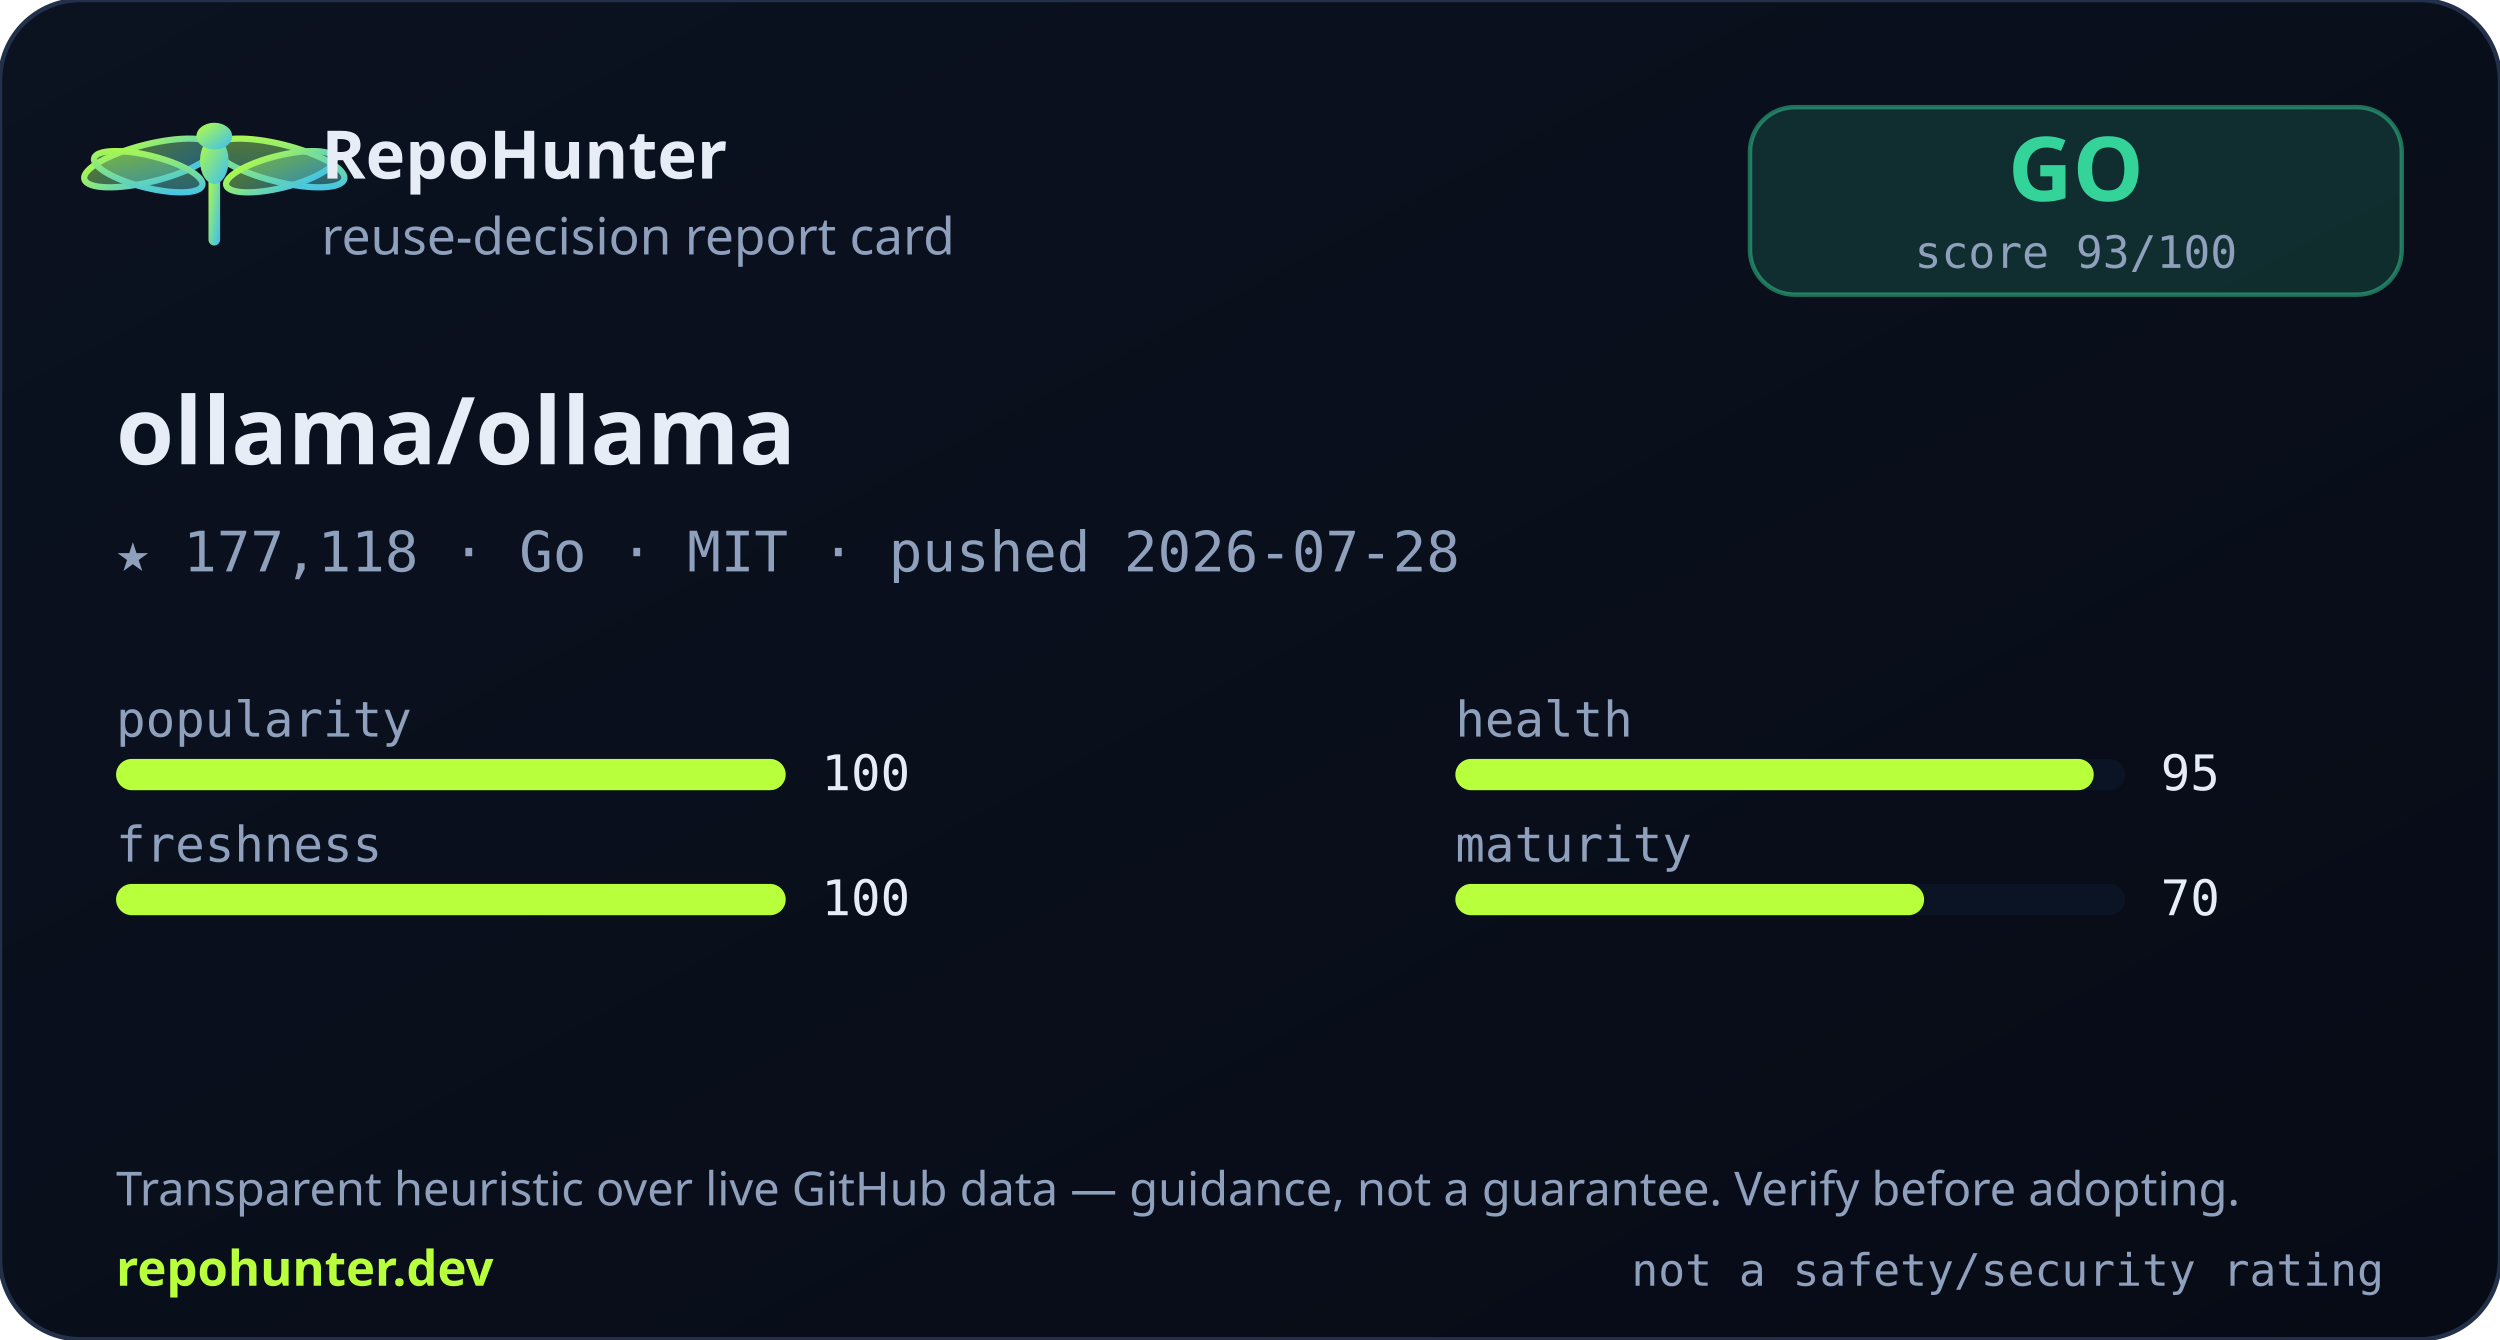
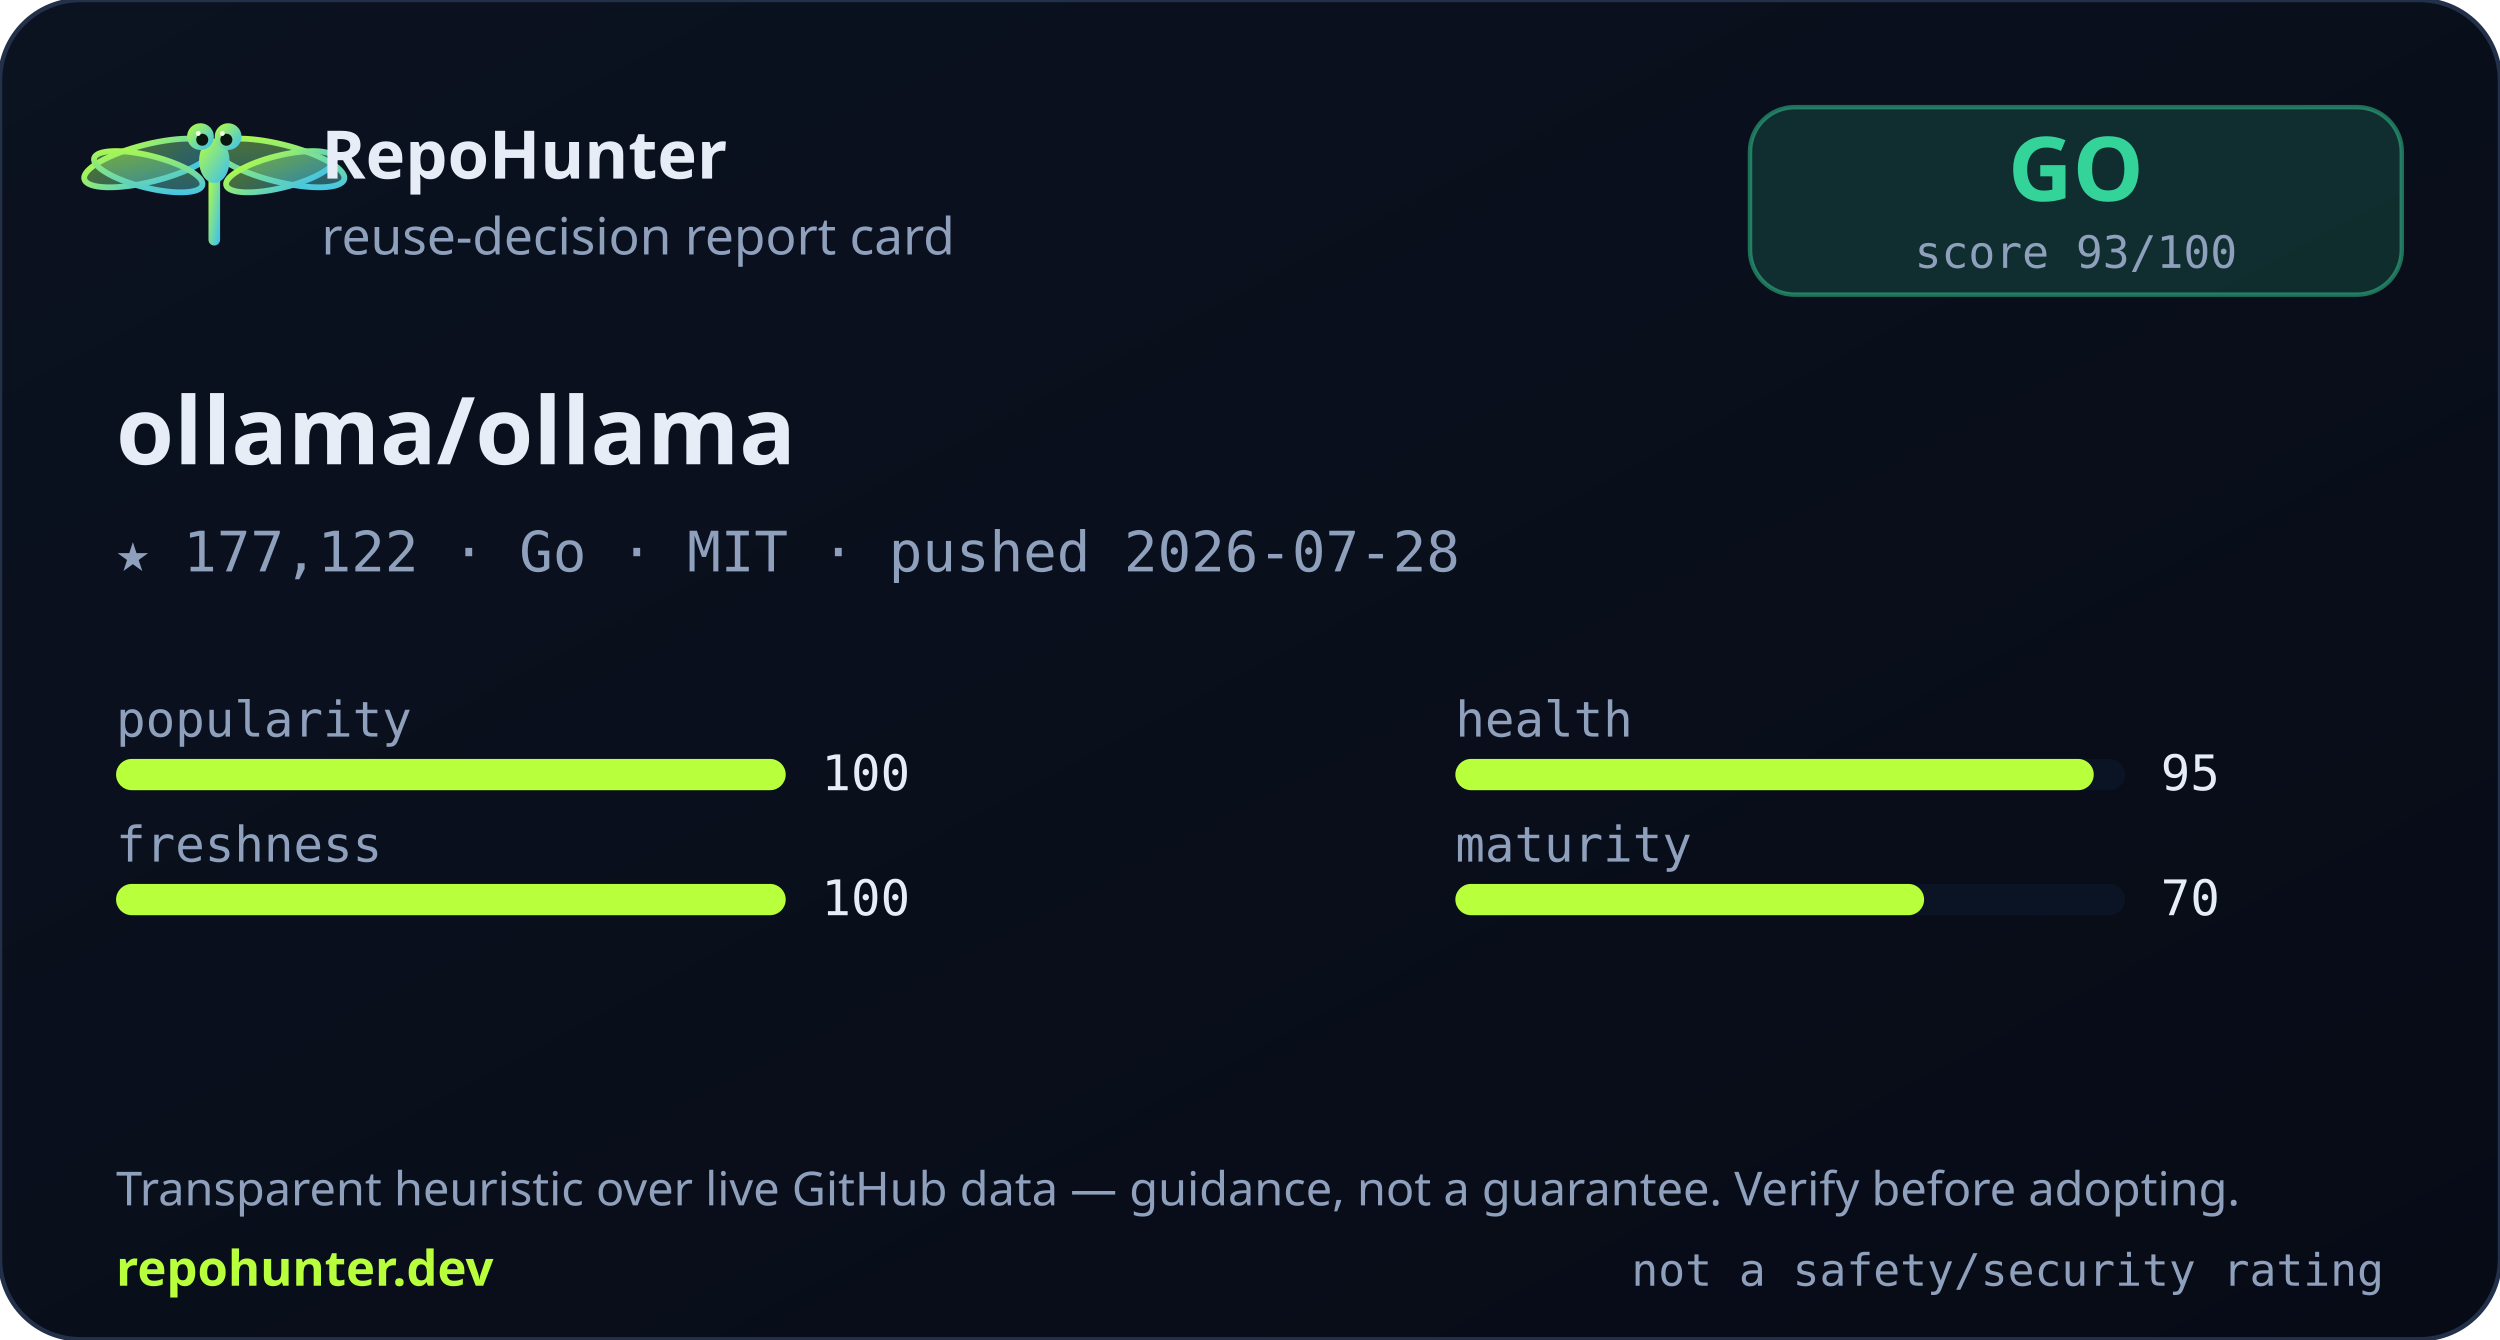
<svg xmlns="http://www.w3.org/2000/svg" width="560" height="300" viewBox="0 0 560 300" role="img" aria-label="RepoHunter report card for ollama/ollama">
  <defs>
    <linearGradient id="bg" x1="0" y1="0" x2="1" y2="1">
      <stop offset="0" stop-color="#0b1220" />
      <stop offset="1" stop-color="#070b16" />
    </linearGradient>
    <linearGradient id="wg" x1="0" y1="0" x2="1" y2="1">
      <stop offset="0" stop-color="#b8ff3c" />
      <stop offset="1" stop-color="#38bdf8" />
    </linearGradient>
  </defs>
  <rect width="560" height="300" rx="18" fill="url(#bg)" stroke="#22304a" />
  <g transform="translate(28,22)">
-     <g fill="url(#wg)" fill-opacity=".45" stroke="url(#wg)" stroke-width="1.4">
+     <g fill="url(#wg)" fill-opacity=".42" stroke="url(#wg)" stroke-width="1.3">
      <g transform="rotate(-14 20 15)">
        <ellipse cx="6" cy="11" rx="15" ry="4.2" />
      </g>
      <g transform="rotate(14 20 15)">
        <ellipse cx="6" cy="20" rx="12.5" ry="3.6" />
      </g>
      <g transform="rotate(14 20 15)">
        <ellipse cx="34" cy="11" rx="15" ry="4.2" />
      </g>
      <g transform="rotate(-14 20 15)">
        <ellipse cx="34" cy="20" rx="12.5" ry="3.6" />
      </g>
    </g>
-     <rect x="18.7" y="16" width="2.6" height="17" rx="1.3" fill="url(#wg)" />
-     <ellipse cx="20" cy="14" rx="3.2" ry="5.2" fill="url(#wg)" />
-     <ellipse cx="20" cy="8.5" rx="4" ry="3" fill="url(#wg)" />
+     <rect x="18.7" y="17" width="2.6" height="16" rx="1.3" fill="url(#wg)" />
+     <ellipse cx="20" cy="14" rx="3.4" ry="5" fill="url(#wg)" />
+     <circle cx="16.9" cy="8.6" r="3" fill="url(#wg)" />
+     <circle cx="23.1" cy="8.6" r="3" fill="url(#wg)" />
+     <circle cx="17.3" cy="9.3" r="1.35" fill="#0a1710" />
+     <circle cx="22.7" cy="9.3" r="1.35" fill="#0a1710" />
+     <circle cx="16.4" cy="7.9" r=".55" fill="#f4ffe0" />
+     <circle cx="21.8" cy="7.9" r=".55" fill="#f4ffe0" />
  </g>
  <text x="72" y="40" fill="#e6edf7" font-size="15" font-weight="bold" font-family="ui-sans-serif,system-ui,sans-serif">RepoHunter</text>
  <text x="72" y="57" fill="#8fa0bd" font-size="11.5" font-family="ui-sans-serif,system-ui,sans-serif">reuse-decision report card</text>
  <rect x="392" y="24" width="146" height="42" rx="10" fill="#34d399" fill-opacity=".16" stroke="#34d399" stroke-opacity=".5" />
  <text x="465" y="45" fill="#34d399" font-size="20" font-weight="800" text-anchor="middle" font-family="ui-sans-serif,system-ui,sans-serif">GO</text>
  <text x="465" y="60" fill="#8fa0bd" font-size="10" text-anchor="middle" font-family="ui-monospace,monospace">score 93/100</text>
  <text x="26" y="104" fill="#e6edf7" font-size="21" font-weight="bold" font-family="ui-sans-serif,system-ui,sans-serif">ollama/ollama</text>
-   <text x="26" y="128" fill="#8fa0bd" font-size="12.5" font-family="ui-monospace,monospace">★ 177,118   ·   Go   ·   MIT   ·   pushed 2026-07-28</text>
+   <text x="26" y="128" fill="#8fa0bd" font-size="12.5" font-family="ui-monospace,monospace">★ 177,122   ·   Go   ·   MIT   ·   pushed 2026-07-28</text>
  <g transform="translate(26,150)">
    <text x="0" y="15" fill="#8fa0bd" font-size="11" font-family="ui-monospace,monospace">popularity</text>
    <rect x="0" y="20" width="150" height="7" rx="3.5" fill="#0b1424" />
    <rect x="0" y="20" width="150" height="7" rx="3.5" fill="#b8ff3c" />
    <text x="158" y="27" fill="#e6edf7" font-size="11" font-family="ui-monospace,monospace">100</text>
    <text x="0" y="43" fill="#8fa0bd" font-size="11" font-family="ui-monospace,monospace">freshness</text>
    <rect x="0" y="48" width="150" height="7" rx="3.5" fill="#0b1424" />
    <rect x="0" y="48" width="150" height="7" rx="3.5" fill="#b8ff3c" />
    <text x="158" y="55" fill="#e6edf7" font-size="11" font-family="ui-monospace,monospace">100</text>
    <text x="300" y="15" fill="#8fa0bd" font-size="11" font-family="ui-monospace,monospace">health</text>
    <rect x="300" y="20" width="150" height="7" rx="3.5" fill="#0b1424" />
    <rect x="300" y="20" width="143" height="7" rx="3.5" fill="#b8ff3c" />
    <text x="458" y="27" fill="#e6edf7" font-size="11" font-family="ui-monospace,monospace">95</text>
    <text x="300" y="43" fill="#8fa0bd" font-size="11" font-family="ui-monospace,monospace">maturity</text>
    <rect x="300" y="48" width="150" height="7" rx="3.5" fill="#0b1424" />
    <rect x="300" y="48" width="105" height="7" rx="3.5" fill="#b8ff3c" />
    <text x="458" y="55" fill="#e6edf7" font-size="11" font-family="ui-monospace,monospace">70</text>
  </g>
  <text x="26" y="270" fill="#8fa0bd" font-size="10.5" font-family="ui-sans-serif,system-ui,sans-serif">Transparent heuristic over live GitHub data — guidance, not a guarantee. Verify before adopting.</text>
  <text x="26" y="288" fill="#b8ff3c" font-size="11" font-weight="bold" font-family="ui-sans-serif,system-ui,sans-serif">repohunter.dev</text>
  <text x="534" y="288" fill="#8fa0bd" font-size="10" text-anchor="end" font-family="ui-monospace,monospace">not a safety/security rating</text>
</svg>
